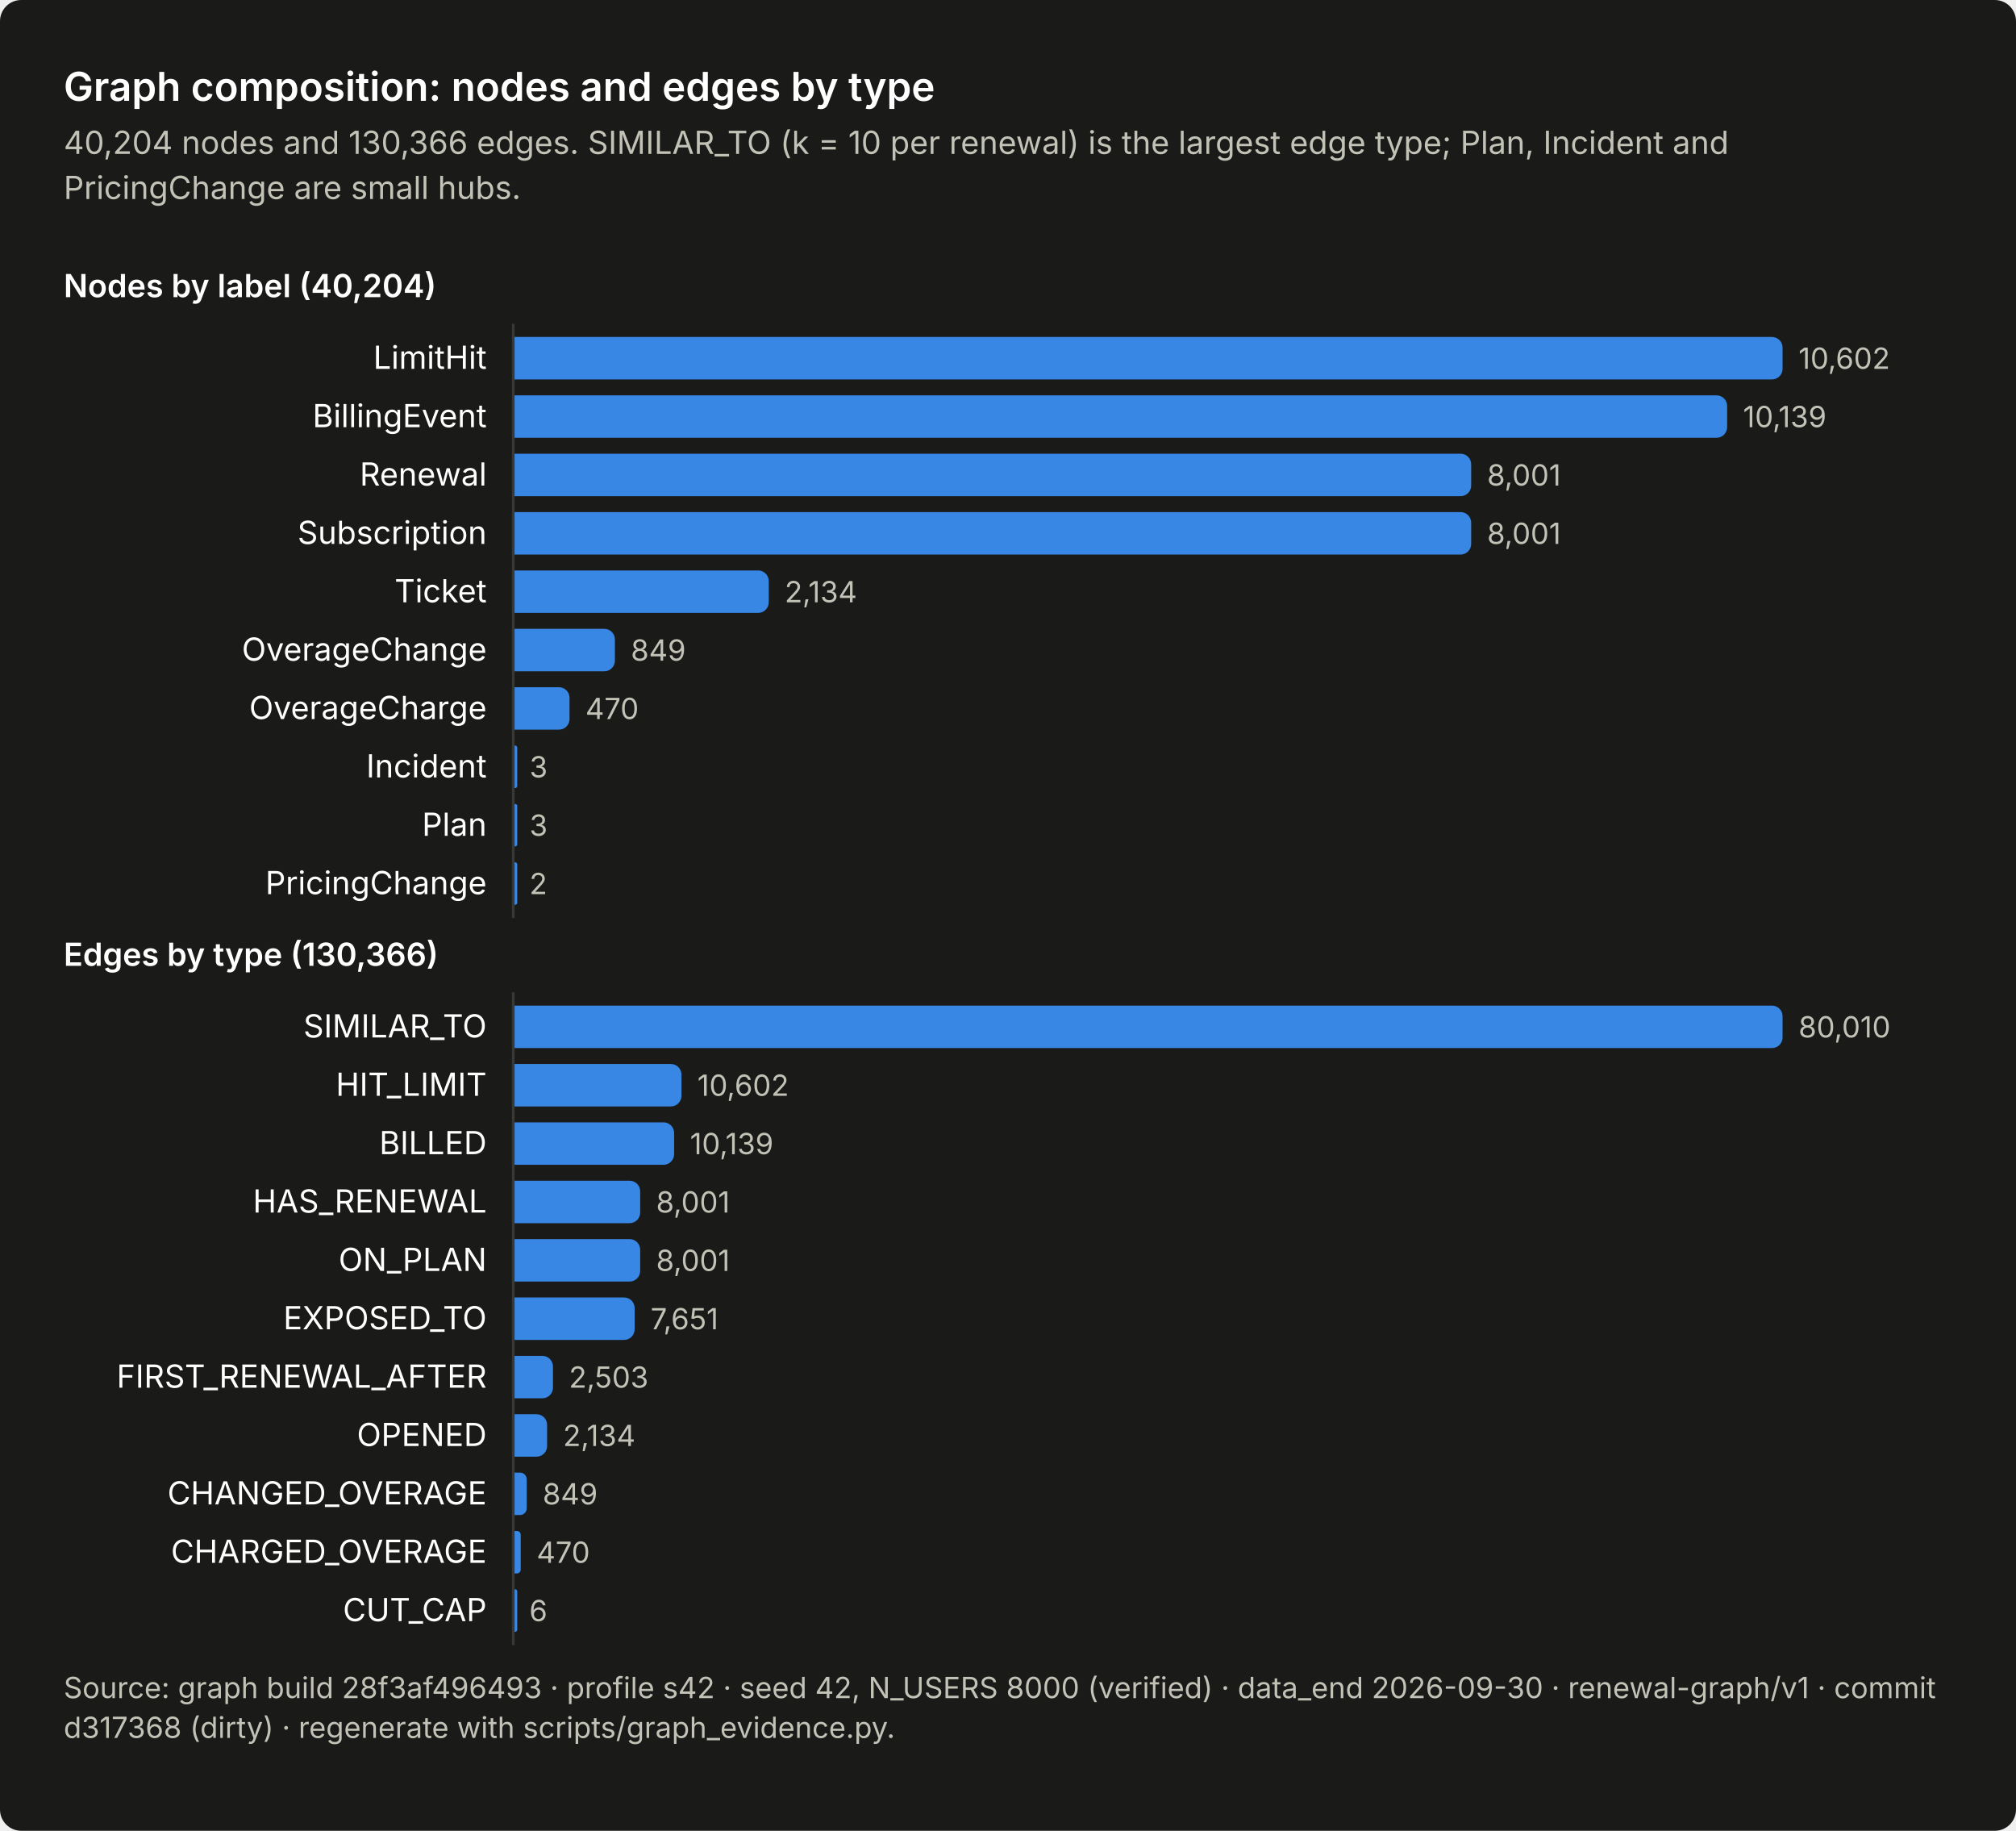
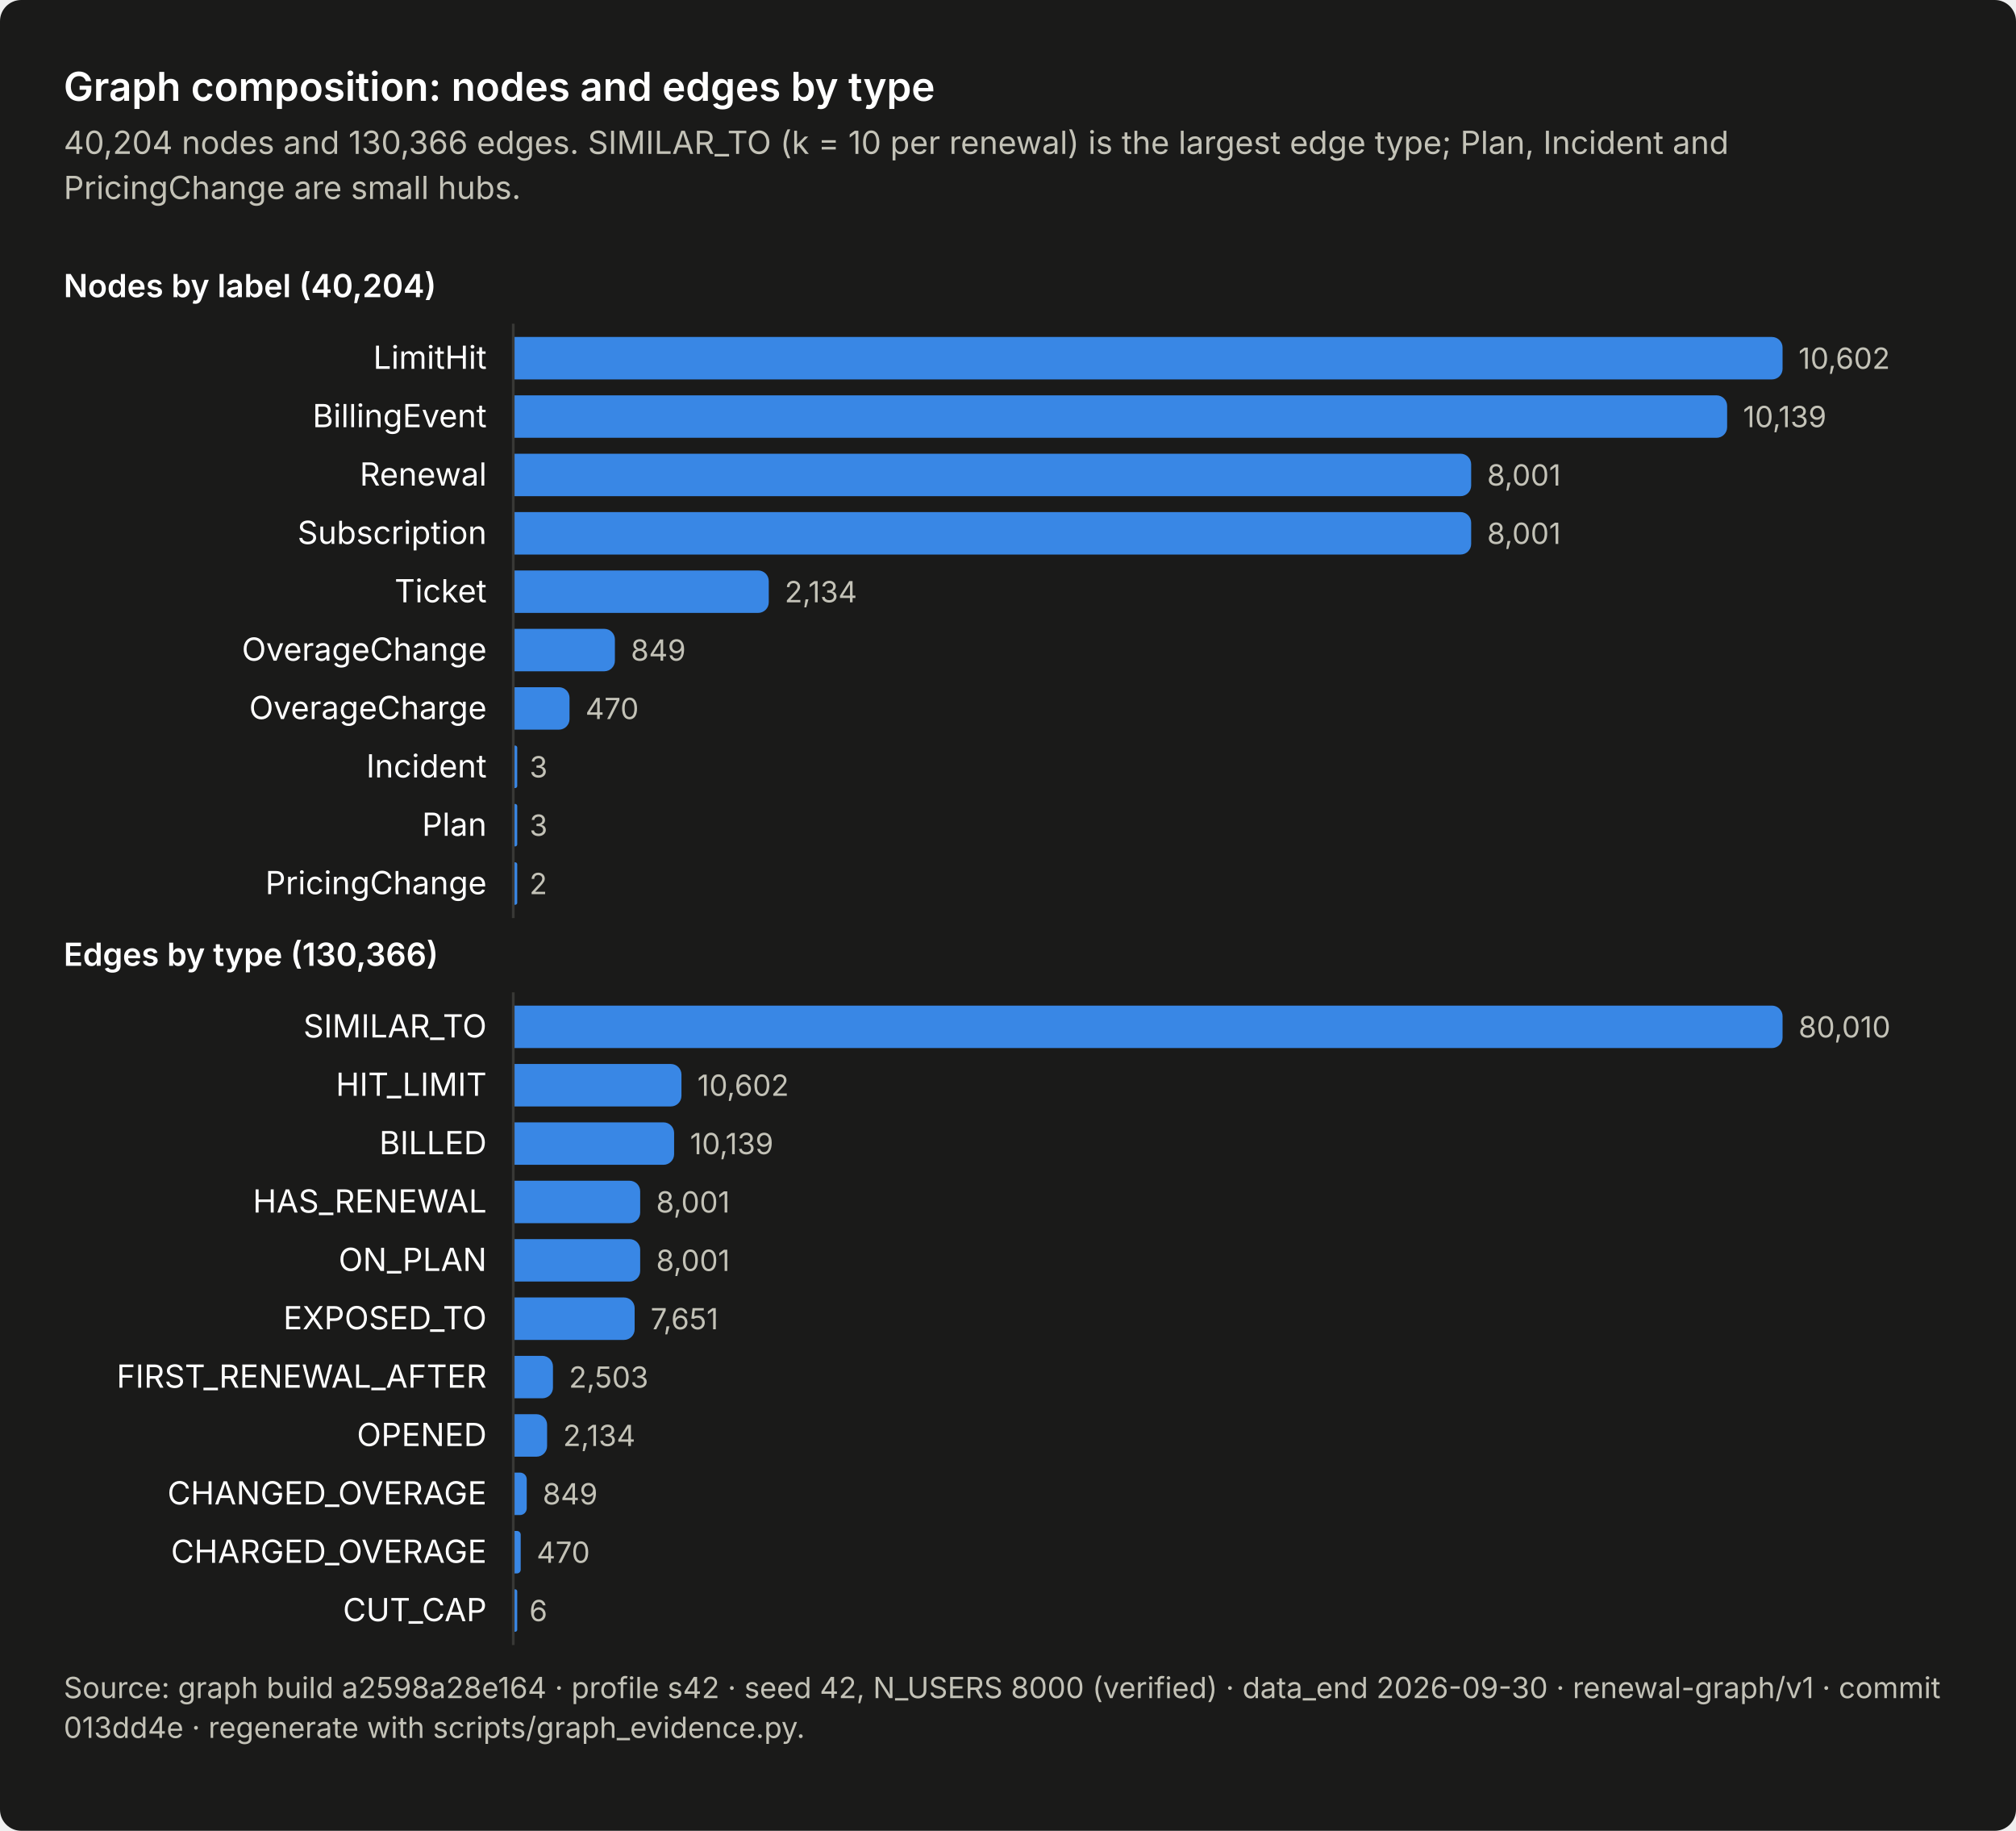
<svg xmlns="http://www.w3.org/2000/svg" width="760" height="690" viewBox="0 0 760 690" role="img" font-family="system-ui, -apple-system, 'Segoe UI', sans-serif">
  <rect width="760" height="690" rx="8" fill="#1a1a19" />
  <text x="24" y="38" font-size="15" fill="#ffffff" font-weight="600">Graph composition: nodes and edges by type</text>
  <text x="24" y="58" font-size="12" fill="#c3c2b7">40,204 nodes and 130,366 edges. SIMILAR_TO (k = 10 per renewal) is the largest edge type; Plan, Incident and</text>
  <text x="24" y="75" font-size="12" fill="#c3c2b7">PricingChange are small hubs.</text>
  <text x="24" y="112" font-size="12" fill="#ffffff" font-weight="600">Nodes by label (40,204)</text>
  <g>
    <text x="183.49" y="139" font-size="12" fill="#ffffff" text-anchor="end">LimitHit</text>
    <path d="M193.49 127H668A4 4 0 0 1 672 131V139A4 4 0 0 1 668 143H193.49Z" fill="#3987e5" />
    <text x="678" y="139" font-size="11" fill="#c3c2b7" font-variant-numeric="tabular-nums">10,602</text>
  </g>
  <g>
    <text x="183.49" y="161" font-size="12" fill="#ffffff" text-anchor="end">BillingEvent</text>
    <path d="M193.49 149H647.1A4 4 0 0 1 651.1 153V161A4 4 0 0 1 647.1 165H193.49Z" fill="#3987e5" />
    <text x="657.1" y="161" font-size="11" fill="#c3c2b7" font-variant-numeric="tabular-nums">10,139</text>
  </g>
  <g>
    <text x="183.49" y="183" font-size="12" fill="#ffffff" text-anchor="end">Renewal</text>
    <path d="M193.49 171H550.61A4 4 0 0 1 554.61 175V183A4 4 0 0 1 550.61 187H193.49Z" fill="#3987e5" />
    <text x="560.61" y="183" font-size="11" fill="#c3c2b7" font-variant-numeric="tabular-nums">8,001</text>
  </g>
  <g>
    <text x="183.49" y="205" font-size="12" fill="#ffffff" text-anchor="end">Subscription</text>
    <path d="M193.49 193H550.61A4 4 0 0 1 554.61 197V205A4 4 0 0 1 550.61 209H193.49Z" fill="#3987e5" />
    <text x="560.61" y="205" font-size="11" fill="#c3c2b7" font-variant-numeric="tabular-nums">8,001</text>
  </g>
  <g>
    <text x="183.49" y="227" font-size="12" fill="#ffffff" text-anchor="end">Ticket</text>
    <path d="M193.49 215H285.81A4 4 0 0 1 289.81 219V227A4 4 0 0 1 285.81 231H193.49Z" fill="#3987e5" />
    <text x="295.81" y="227" font-size="11" fill="#c3c2b7" font-variant-numeric="tabular-nums">2,134</text>
  </g>
  <g>
    <text x="183.49" y="249" font-size="12" fill="#ffffff" text-anchor="end">OverageChange</text>
    <path d="M193.49 237H227.81A4 4 0 0 1 231.81 241V249A4 4 0 0 1 227.81 253H193.49Z" fill="#3987e5" />
    <text x="237.81" y="249" font-size="11" fill="#c3c2b7" font-variant-numeric="tabular-nums">849</text>
  </g>
  <g>
    <text x="183.49" y="271" font-size="12" fill="#ffffff" text-anchor="end">OverageCharge</text>
    <path d="M193.49 259H210.7A4 4 0 0 1 214.7 263V271A4 4 0 0 1 210.7 275H193.49Z" fill="#3987e5" />
    <text x="220.7" y="271" font-size="11" fill="#c3c2b7" font-variant-numeric="tabular-nums">470</text>
  </g>
  <g>
    <text x="183.49" y="293" font-size="12" fill="#ffffff" text-anchor="end">Incident</text>
    <path d="M193.49 281H194.24A0.75 0.75 0 0 1 194.99 281.75V296.25A0.75 0.75 0 0 1 194.24 297H193.49Z" fill="#3987e5" />
    <text x="199.62" y="293" font-size="11" fill="#c3c2b7" font-variant-numeric="tabular-nums">3</text>
  </g>
  <g>
    <text x="183.49" y="315" font-size="12" fill="#ffffff" text-anchor="end">Plan</text>
    <path d="M193.49 303H194.24A0.75 0.75 0 0 1 194.99 303.75V318.25A0.75 0.75 0 0 1 194.24 319H193.49Z" fill="#3987e5" />
    <text x="199.62" y="315" font-size="11" fill="#c3c2b7" font-variant-numeric="tabular-nums">3</text>
  </g>
  <g>
    <text x="183.49" y="337" font-size="12" fill="#ffffff" text-anchor="end">PricingChange</text>
    <path d="M193.49 325H194.24A0.75 0.75 0 0 1 194.99 325.75V340.25A0.75 0.75 0 0 1 194.24 341H193.49Z" fill="#3987e5" />
    <text x="199.58" y="337" font-size="11" fill="#c3c2b7" font-variant-numeric="tabular-nums">2</text>
  </g>
  <line x1="193.49" y1="122" x2="193.49" y2="346" stroke="#383835" stroke-width="1" />
  <text x="24" y="364" font-size="12" fill="#ffffff" font-weight="600">Edges by type (130,366)</text>
  <g>
    <text x="183.49" y="391" font-size="12" fill="#ffffff" text-anchor="end">SIMILAR_TO</text>
    <path d="M193.49 379H668A4 4 0 0 1 672 383V391A4 4 0 0 1 668 395H193.49Z" fill="#3987e5" />
    <text x="678" y="391" font-size="11" fill="#c3c2b7" font-variant-numeric="tabular-nums">80,010</text>
  </g>
  <g>
    <text x="183.49" y="413" font-size="12" fill="#ffffff" text-anchor="end">HIT_LIMIT</text>
    <path d="M193.49 401H252.9A4 4 0 0 1 256.9 405V413A4 4 0 0 1 252.9 417H193.49Z" fill="#3987e5" />
    <text x="262.9" y="413" font-size="11" fill="#c3c2b7" font-variant-numeric="tabular-nums">10,602</text>
  </g>
  <g>
    <text x="183.49" y="435" font-size="12" fill="#ffffff" text-anchor="end">BILLED</text>
    <path d="M193.49 423H250.13A4 4 0 0 1 254.13 427V435A4 4 0 0 1 250.13 439H193.49Z" fill="#3987e5" />
    <text x="260.13" y="435" font-size="11" fill="#c3c2b7" font-variant-numeric="tabular-nums">10,139</text>
  </g>
  <g>
    <text x="183.49" y="457" font-size="12" fill="#ffffff" text-anchor="end">HAS_RENEWAL</text>
    <path d="M193.49 445H237.34A4 4 0 0 1 241.34 449V457A4 4 0 0 1 237.34 461H193.49Z" fill="#3987e5" />
    <text x="247.34" y="457" font-size="11" fill="#c3c2b7" font-variant-numeric="tabular-nums">8,001</text>
  </g>
  <g>
    <text x="183.49" y="479" font-size="12" fill="#ffffff" text-anchor="end">ON_PLAN</text>
    <path d="M193.49 467H237.34A4 4 0 0 1 241.34 471V479A4 4 0 0 1 237.34 483H193.49Z" fill="#3987e5" />
    <text x="247.34" y="479" font-size="11" fill="#c3c2b7" font-variant-numeric="tabular-nums">8,001</text>
  </g>
  <g>
    <text x="183.49" y="501" font-size="12" fill="#ffffff" text-anchor="end">EXPOSED_TO</text>
    <path d="M193.49 489H235.25A4 4 0 0 1 239.25 493V501A4 4 0 0 1 235.25 505H193.49Z" fill="#3987e5" />
    <text x="245.25" y="501" font-size="11" fill="#c3c2b7" font-variant-numeric="tabular-nums">7,651</text>
  </g>
  <g>
    <text x="183.49" y="523" font-size="12" fill="#ffffff" text-anchor="end">FIRST_RENEWAL_AFTER</text>
    <path d="M193.49 511H204.46A4 4 0 0 1 208.46 515V523A4 4 0 0 1 204.46 527H193.49Z" fill="#3987e5" />
    <text x="214.46" y="523" font-size="11" fill="#c3c2b7" font-variant-numeric="tabular-nums">2,503</text>
  </g>
  <g>
    <text x="183.49" y="545" font-size="12" fill="#ffffff" text-anchor="end">OPENED</text>
    <path d="M193.49 533H202.25A4 4 0 0 1 206.25 537V545A4 4 0 0 1 202.25 549H193.49Z" fill="#3987e5" />
    <text x="212.25" y="545" font-size="11" fill="#c3c2b7" font-variant-numeric="tabular-nums">2,134</text>
  </g>
  <g>
    <text x="183.49" y="567" font-size="12" fill="#ffffff" text-anchor="end">CHANGED_OVERAGE</text>
    <path d="M193.49 555H196.03A2.54 2.54 0 0 1 198.57 557.54V568.46A2.54 2.54 0 0 1 196.03 571H193.49Z" fill="#3987e5" />
    <text x="204.57" y="567" font-size="11" fill="#c3c2b7" font-variant-numeric="tabular-nums">849</text>
  </g>
  <g>
    <text x="183.49" y="589" font-size="12" fill="#ffffff" text-anchor="end">CHARGED_OVERAGE</text>
    <path d="M193.49 577H194.89A1.41 1.41 0 0 1 196.3 578.41V591.59A1.41 1.41 0 0 1 194.89 593H193.49Z" fill="#3987e5" />
    <text x="202.3" y="589" font-size="11" fill="#c3c2b7" font-variant-numeric="tabular-nums">470</text>
  </g>
  <g>
    <text x="183.49" y="611" font-size="12" fill="#ffffff" text-anchor="end">CUT_CAP</text>
    <path d="M193.49 599H194.24A0.75 0.75 0 0 1 194.99 599.75V614.25A0.75 0.75 0 0 1 194.24 615H193.49Z" fill="#3987e5" />
    <text x="199.53" y="611" font-size="11" fill="#c3c2b7" font-variant-numeric="tabular-nums">6</text>
  </g>
  <line x1="193.49" y1="374" x2="193.49" y2="620" stroke="#383835" stroke-width="1" />
-   <text x="24" y="640" font-size="11" fill="#c3c2b7">Source: graph build 28f3af496493 · profile s42 · seed 42, N_USERS 8000 (verified) · data_end 2026-09-30 · renewal-graph/v1 · commit</text>
-   <text x="24" y="655" font-size="11" fill="#c3c2b7">d317368 (dirty) · regenerate with scripts/graph_evidence.py.</text>
+   <text x="24" y="640" font-size="11" fill="#c3c2b7">Source: graph build a2598a28e164 · profile s42 · seed 42, N_USERS 8000 (verified) · data_end 2026-09-30 · renewal-graph/v1 · commit</text>
+   <text x="24" y="655" font-size="11" fill="#c3c2b7">013dd4e · regenerate with scripts/graph_evidence.py.</text>
</svg>
